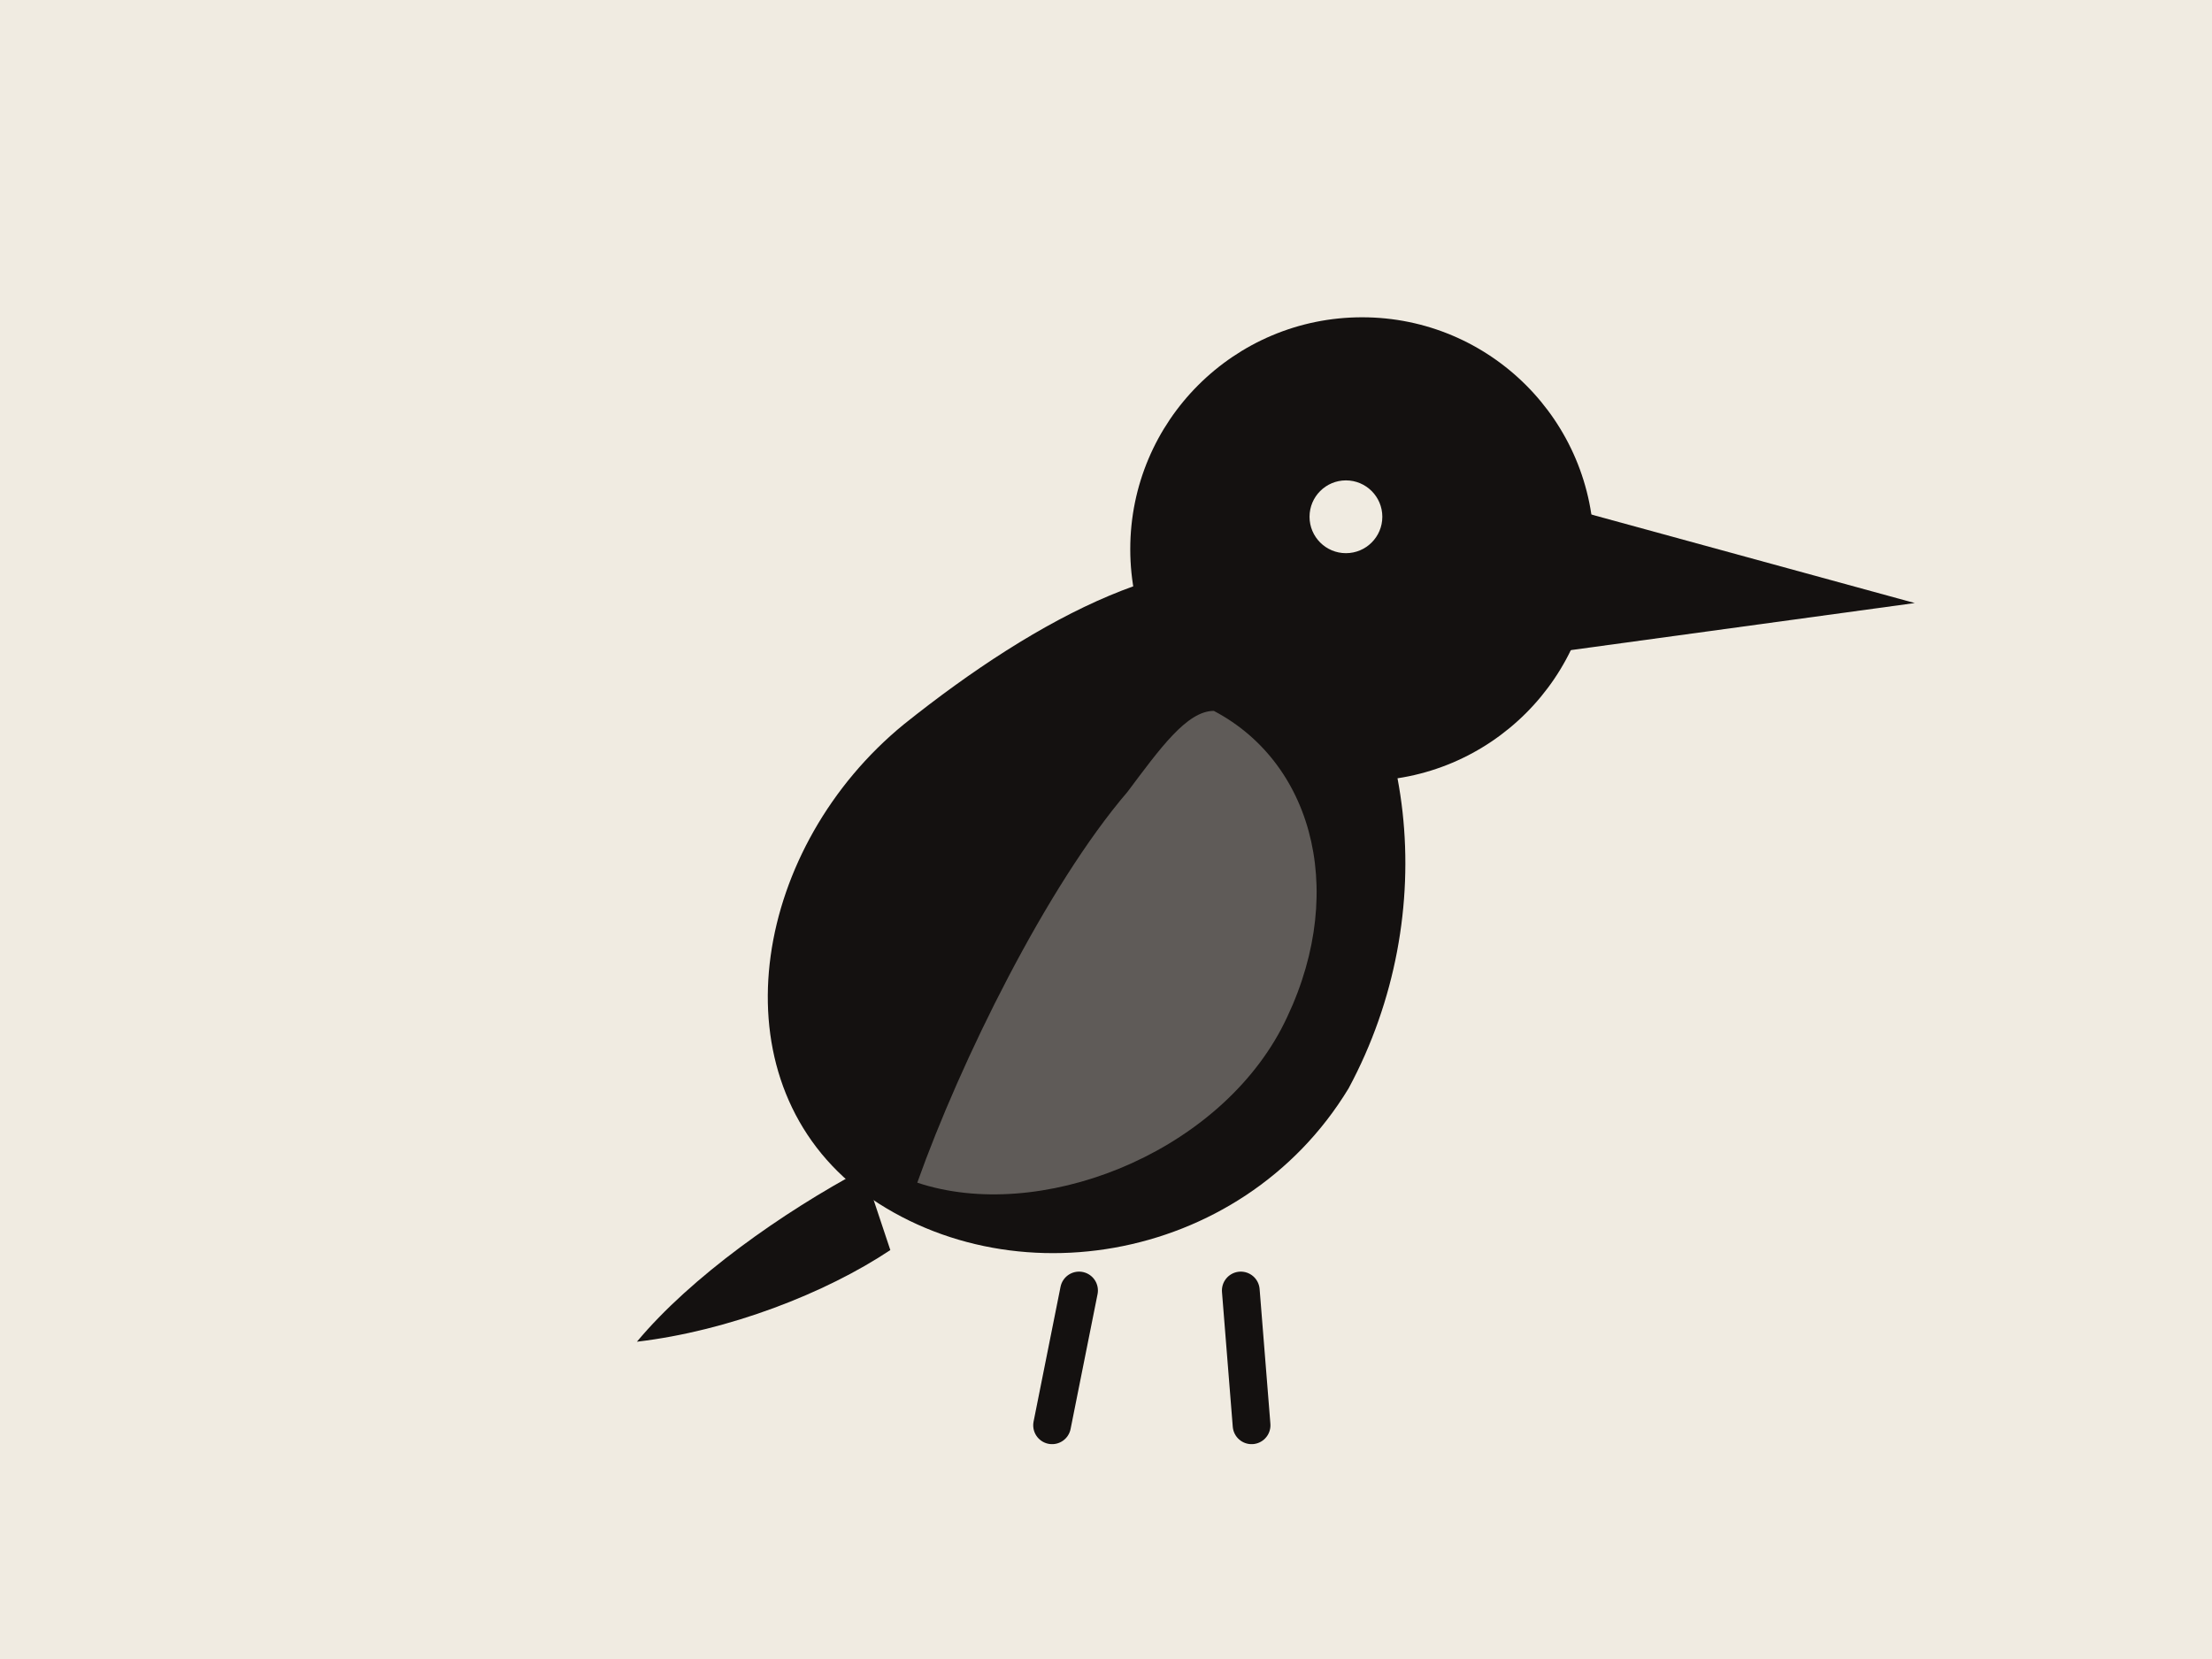
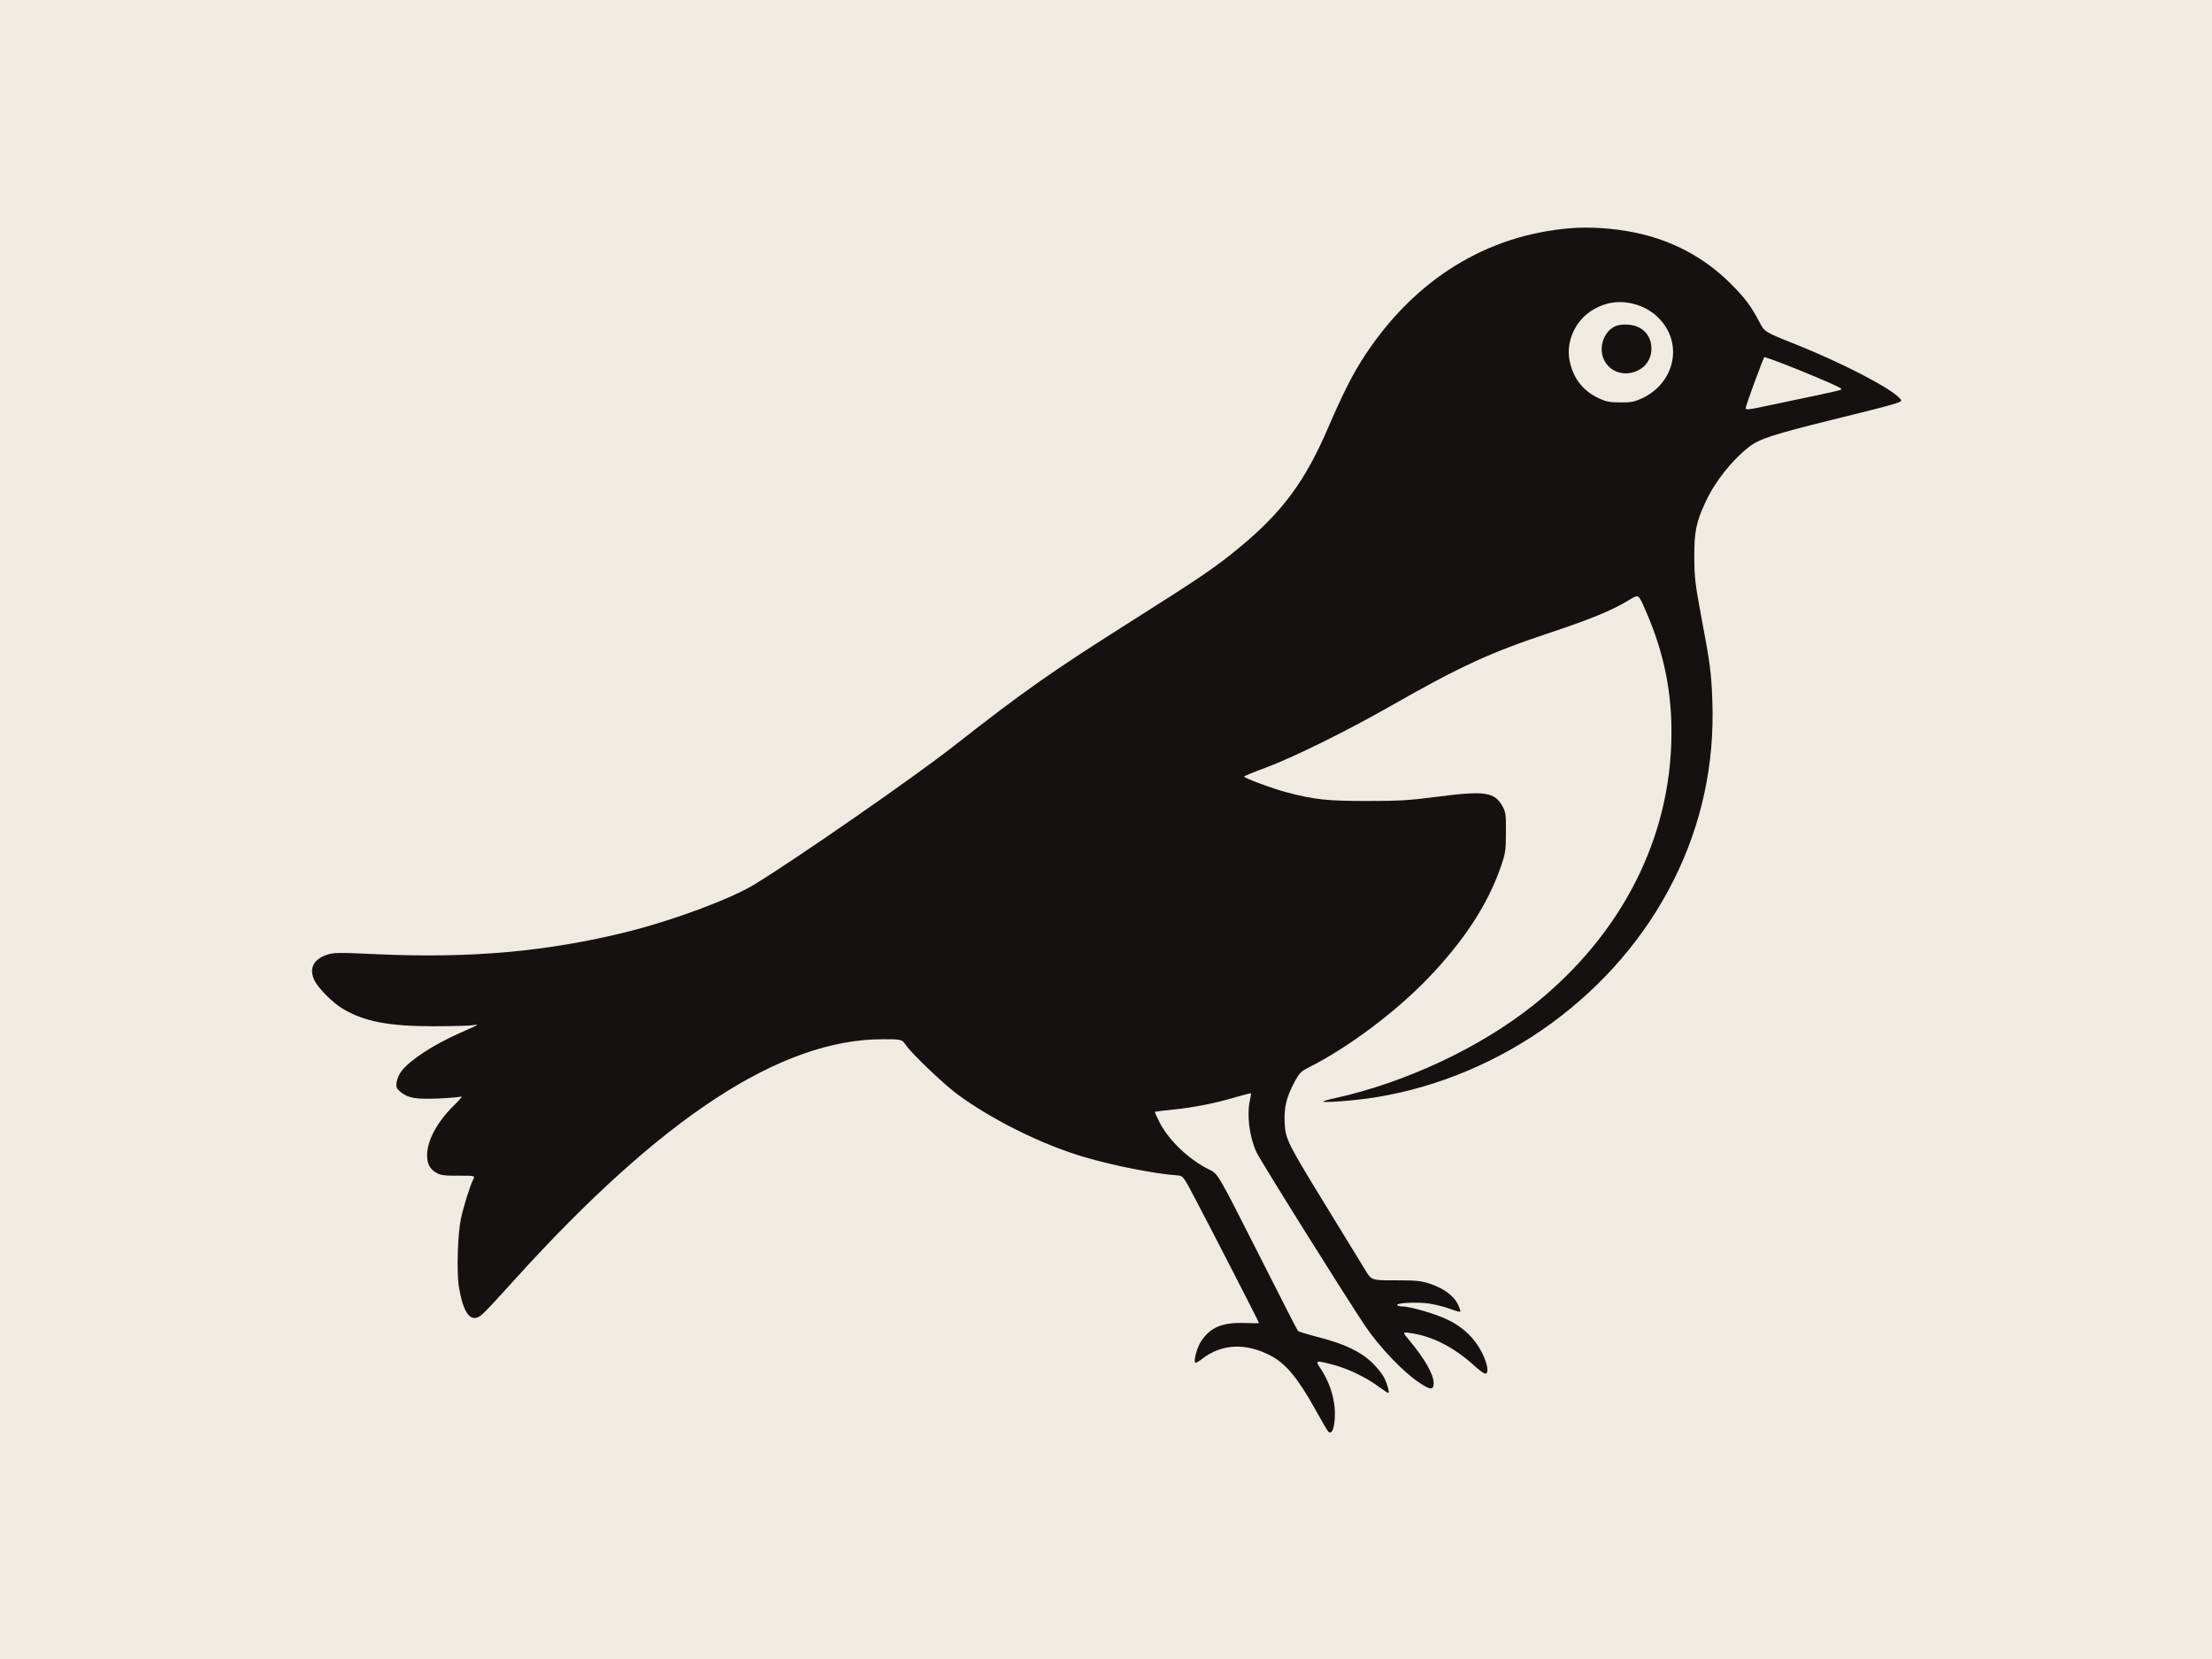
- <svg xmlns="http://www.w3.org/2000/svg" viewBox="0 0 64 48" width="256" height="192" role="img" aria-label="Kingfisher, archetype plate">
+ <svg xmlns="http://www.w3.org/2000/svg" viewBox="0 0 64 48" width="256" height="192" role="img" aria-label="Bird, archetype plate">
  <rect width="64" height="48" fill="#f0ebe1" />
-   <g transform="translate(32 24) scale(0.78) translate(-32 -34.4)">
-     <g fill="#141110">
-       <path d="M39 25 C43.5 29.5 44.5 37.5 41 44 C37 50.6 28 52 22.5 47.5 C17.5 43.2 19 35 24.5 30.5 C29.5 26.5 35 23.6 39 25 Z" />
-       <circle cx="41.5" cy="24" r="8.6" />
-       <path d="M23 47 C20 48.6 16.6 51 14.6 53.4 C18 53 21.6 51.6 24 50 Z" />
-       <path d="M43 20.8 L62 26 L43 28.6 Z" />
-       <path d="M36 30 C39.8 32 41 37 38.5 41.8 C36 46.5 29.5 49 25 47.5 C26.6 43 29.8 36.5 32.8 33 C34 31.4 35 30 36 30 Z" fill="#f0ebe1" opacity="0.34" />
-       <path d="M31 51.5 L30 56.5 M37 51.5 L37.4 56.5" stroke="#141110" stroke-width="1.4" stroke-linecap="round" fill="none" />
-       <circle cx="40.9" cy="22.8" r="1.35" fill="#f0ebe1" />
+   <g transform="translate(32 24) scale(0.04319) translate(-709.50 -560.50)">
+     <g transform="translate(0, 1082.0) scale(0.1, -0.1)" fill="#141110">
+       <path d="M10205 9243 c-559 -46 -1036 -340 -1371 -845 -82 -124 -149 -255 -249 -487 -155 -362 -308 -569 -595 -806 -157 -130 -250 -194 -710 -485 -555 -351 -730 -474 -1206 -847 -264 -207 -1046 -750 -1334 -926 -159 -97 -537 -238 -846 -316 -539 -134 -1055 -181 -1693 -151 -262 12 -279 11 -330 -6 -89 -31 -117 -95 -76 -175 27 -51 122 -146 184 -183 144 -87 310 -119 606 -119 116 0 233 3 260 6 56 8 60 10 -80 -52 -176 -78 -334 -181 -390 -255 -15 -19 -29 -53 -32 -74 -5 -34 -1 -42 26 -65 50 -41 100 -50 251 -44 74 3 144 9 155 13 11 4 -10 -23 -48 -59 -116 -115 -181 -238 -180 -339 1 -56 21 -91 66 -115 25 -14 55 -18 144 -17 112 0 112 0 99 -25 -21 -41 -64 -179 -82 -261 -22 -102 -30 -359 -14 -458 24 -149 64 -221 116 -208 32 8 45 21 258 256 987 1090 1783 1610 2466 1610 127 0 127 0 155 -40 39 -57 246 -254 338 -324 230 -171 566 -339 852 -424 195 -58 478 -114 628 -124 39 -3 39 -3 128 -173 105 -199 419 -810 419 -816 0 -2 -43 -2 -96 0 -152 5 -233 -30 -294 -126 -27 -43 -49 -127 -37 -140 3 -3 23 8 44 24 129 102 289 111 456 26 105 -53 187 -152 307 -368 39 -71 77 -136 84 -143 21 -21 38 10 43 83 9 111 -26 237 -96 341 -36 53 -33 54 84 24 96 -25 219 -83 302 -144 35 -25 65 -46 69 -46 10 0 -7 63 -29 105 -11 22 -46 66 -78 97 -77 75 -186 127 -357 171 -73 19 -137 38 -141 43 -5 5 -127 244 -272 531 -264 521 -264 521 -319 548 -137 67 -270 192 -335 316 -20 39 -35 72 -33 73 1 1 57 8 123 15 141 14 281 42 419 83 54 16 100 27 102 26 1 -2 -1 -21 -6 -43 -23 -99 -6 -242 42 -350 25 -55 601 -976 732 -1170 91 -135 252 -304 356 -373 79 -53 100 -55 100 -6 0 58 -58 160 -160 283 -49 59 -49 59 -7 54 148 -17 302 -94 439 -220 32 -29 65 -53 73 -53 27 0 17 63 -21 140 -49 96 -123 169 -228 220 -78 39 -253 90 -308 90 -15 0 -29 4 -32 9 -10 15 138 22 215 10 41 -6 103 -22 138 -35 35 -13 66 -22 69 -19 3 3 -4 25 -16 50 -28 57 -96 107 -187 137 -62 20 -89 23 -231 23 -161 -1 -161 -1 -206 75 -25 41 -137 224 -248 405 -271 442 -283 465 -288 575 -5 103 11 171 66 274 33 61 43 71 97 98 263 133 577 368 795 594 245 255 403 497 492 755 29 87 32 104 32 224 1 116 -1 135 -21 172 -54 100 -117 109 -443 67 -185 -24 -250 -28 -465 -28 -268 0 -354 9 -543 59 -95 25 -282 95 -282 105 0 3 66 30 147 60 192 72 539 244 838 414 463 264 663 356 1066 490 271 90 414 149 524 216 66 40 66 40 99 -32 131 -288 191 -559 189 -863 -3 -696 -333 -1344 -923 -1815 -360 -287 -857 -520 -1332 -625 -43 -9 -78 -19 -78 -22 0 -11 229 8 352 28 854 139 1620 698 1998 1459 186 372 272 776 257 1195 -7 191 -14 246 -74 565 -41 218 -46 261 -47 395 -1 173 12 238 75 373 64 139 177 281 293 371 68 53 162 83 557 181 178 43 357 89 397 101 71 22 72 23 55 42 -62 70 -387 238 -707 366 -199 79 -199 79 -235 148 -57 108 -98 162 -195 258 -172 172 -392 289 -639 339 -139 29 -304 40 -432 29z m446 -513 c81 -25 152 -80 195 -150 105 -170 31 -388 -161 -477 -51 -23 -73 -28 -145 -27 -70 0 -95 5 -140 26 -112 52 -177 137 -200 258 -24 128 42 270 158 337 93 55 190 65 293 33z m957 -386 c115 -43 335 -135 388 -162 38 -19 38 -19 -31 -35 -39 -9 -137 -30 -220 -47 -82 -17 -198 -42 -257 -54 -88 -19 -108 -20 -108 -9 0 17 120 343 126 343 3 0 49 -16 102 -36z" />
+       <path d="M10501 8584 c-80 -42 -111 -158 -62 -237 81 -132 294 -83 309 72 9 99 -55 172 -156 178 -40 3 -67 -2 -91 -13z" />
    </g>
  </g>
</svg>
